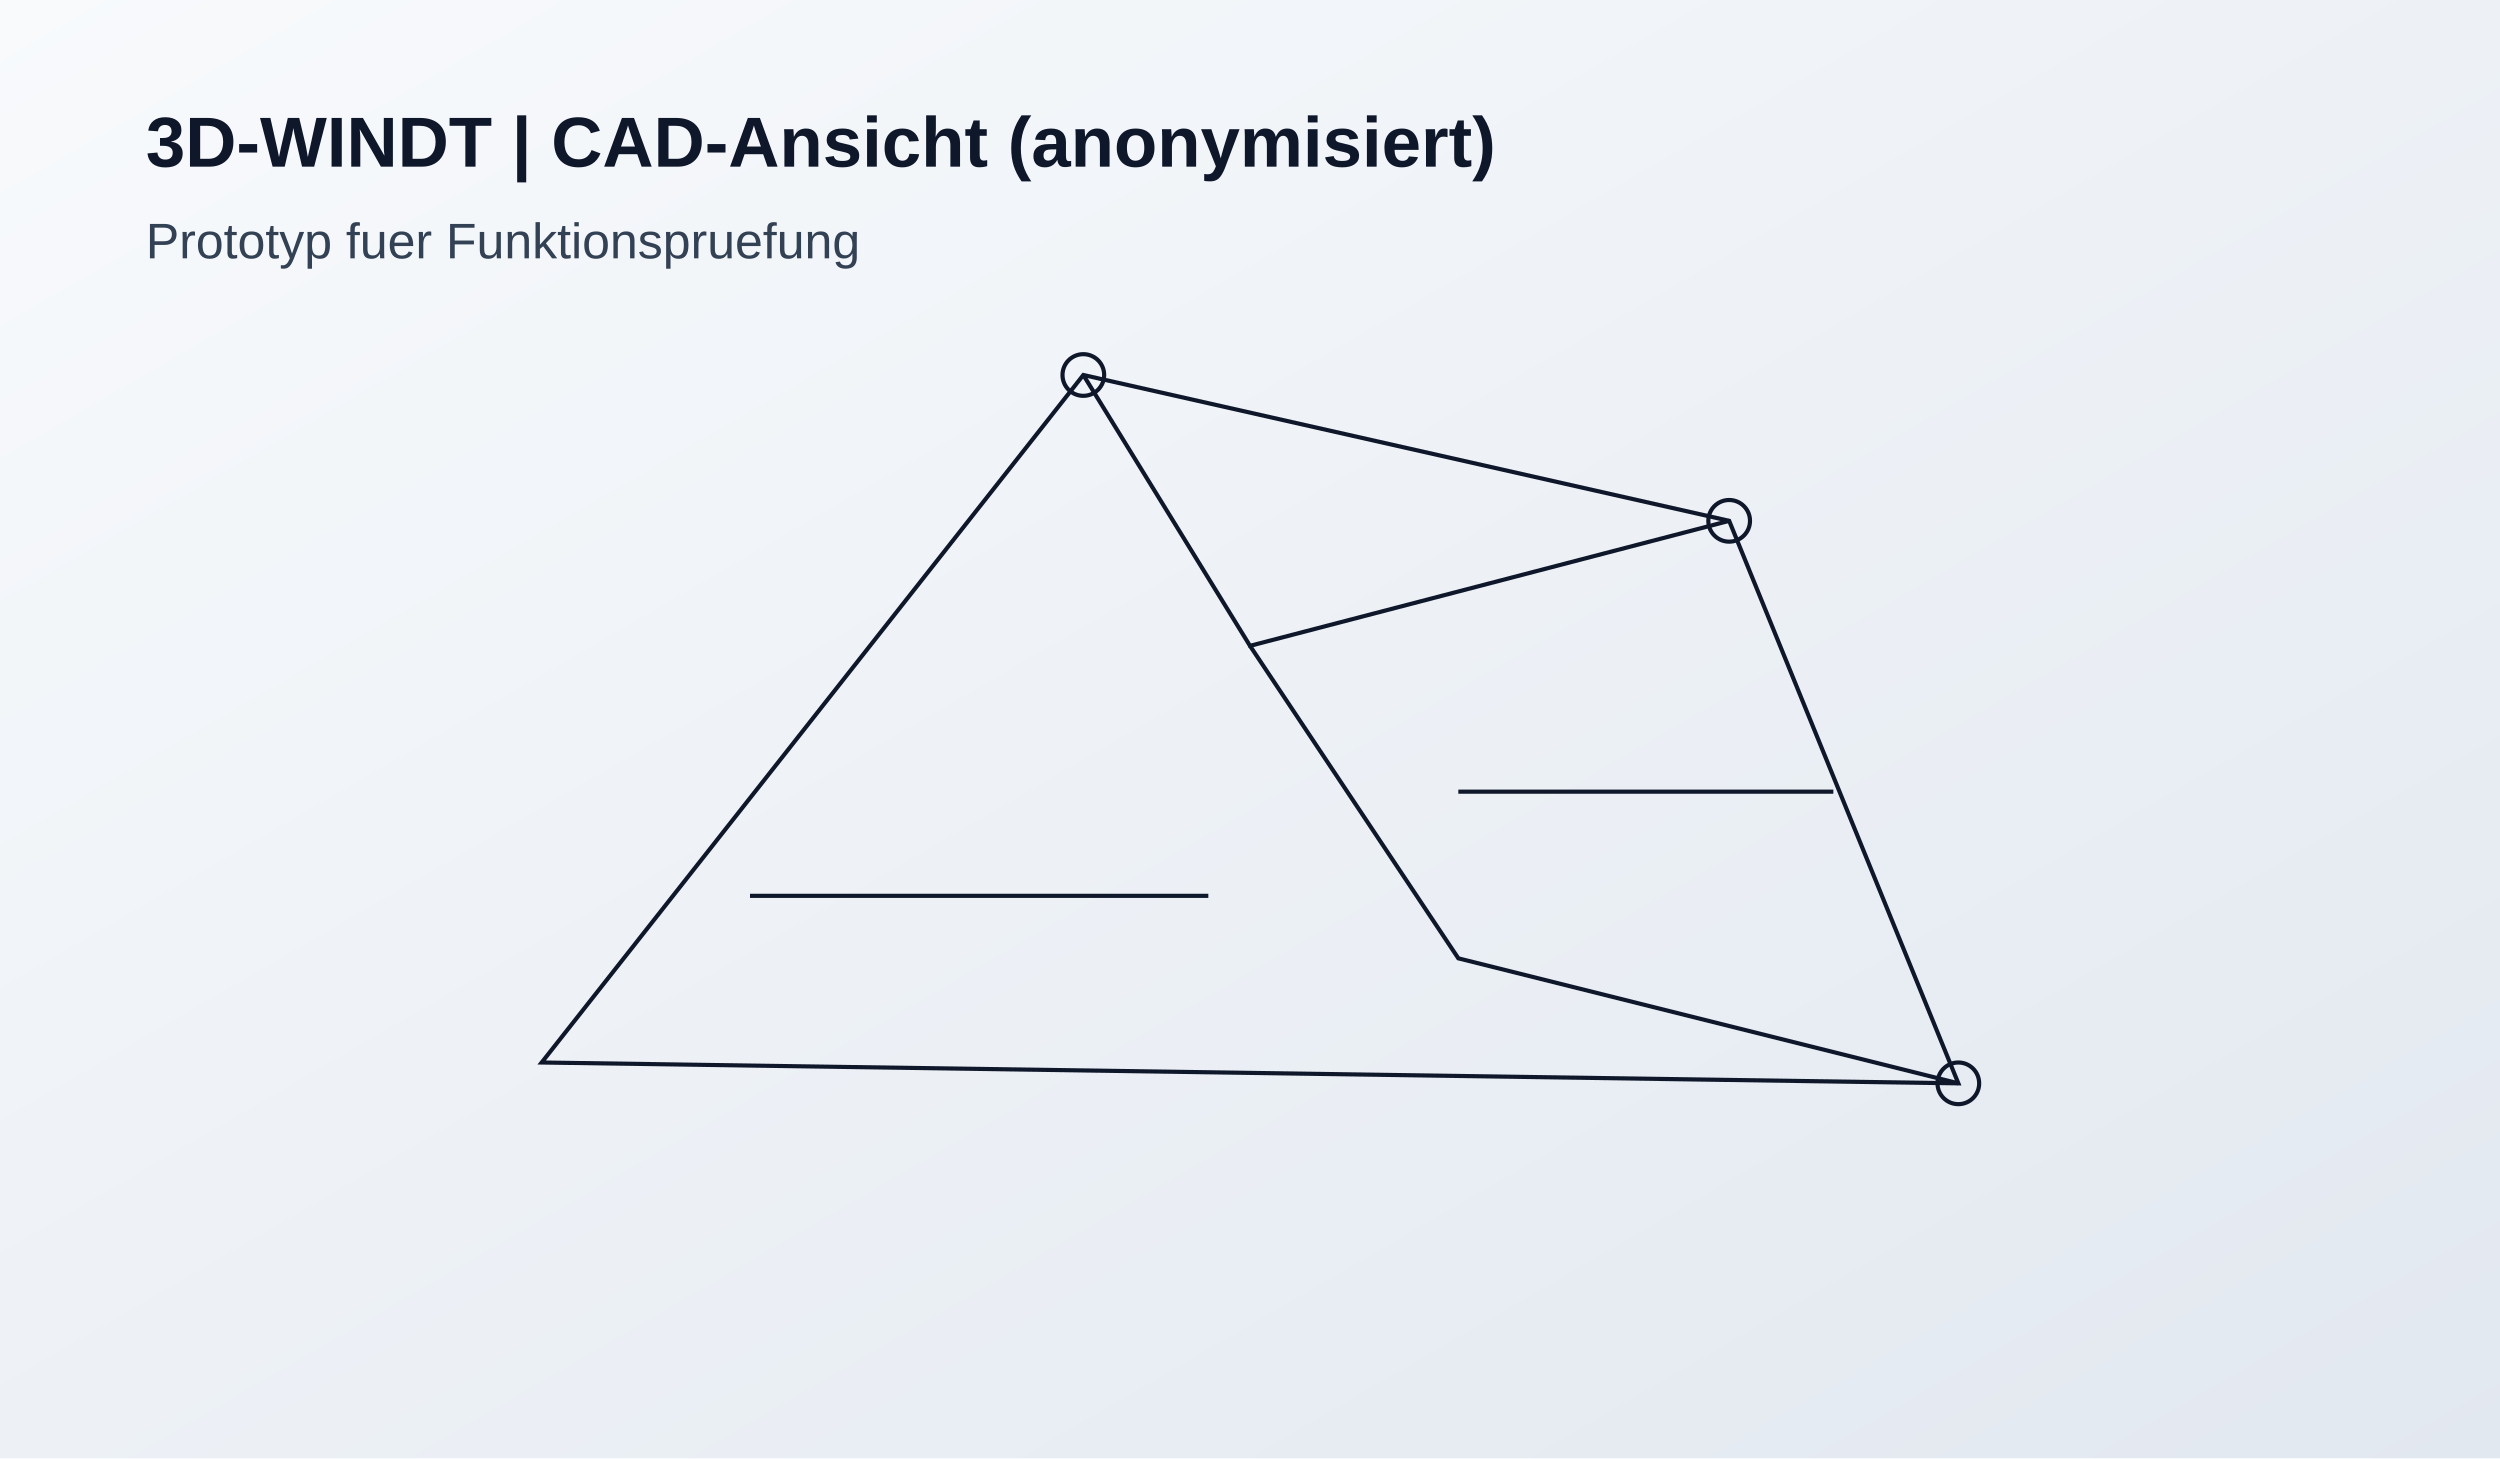
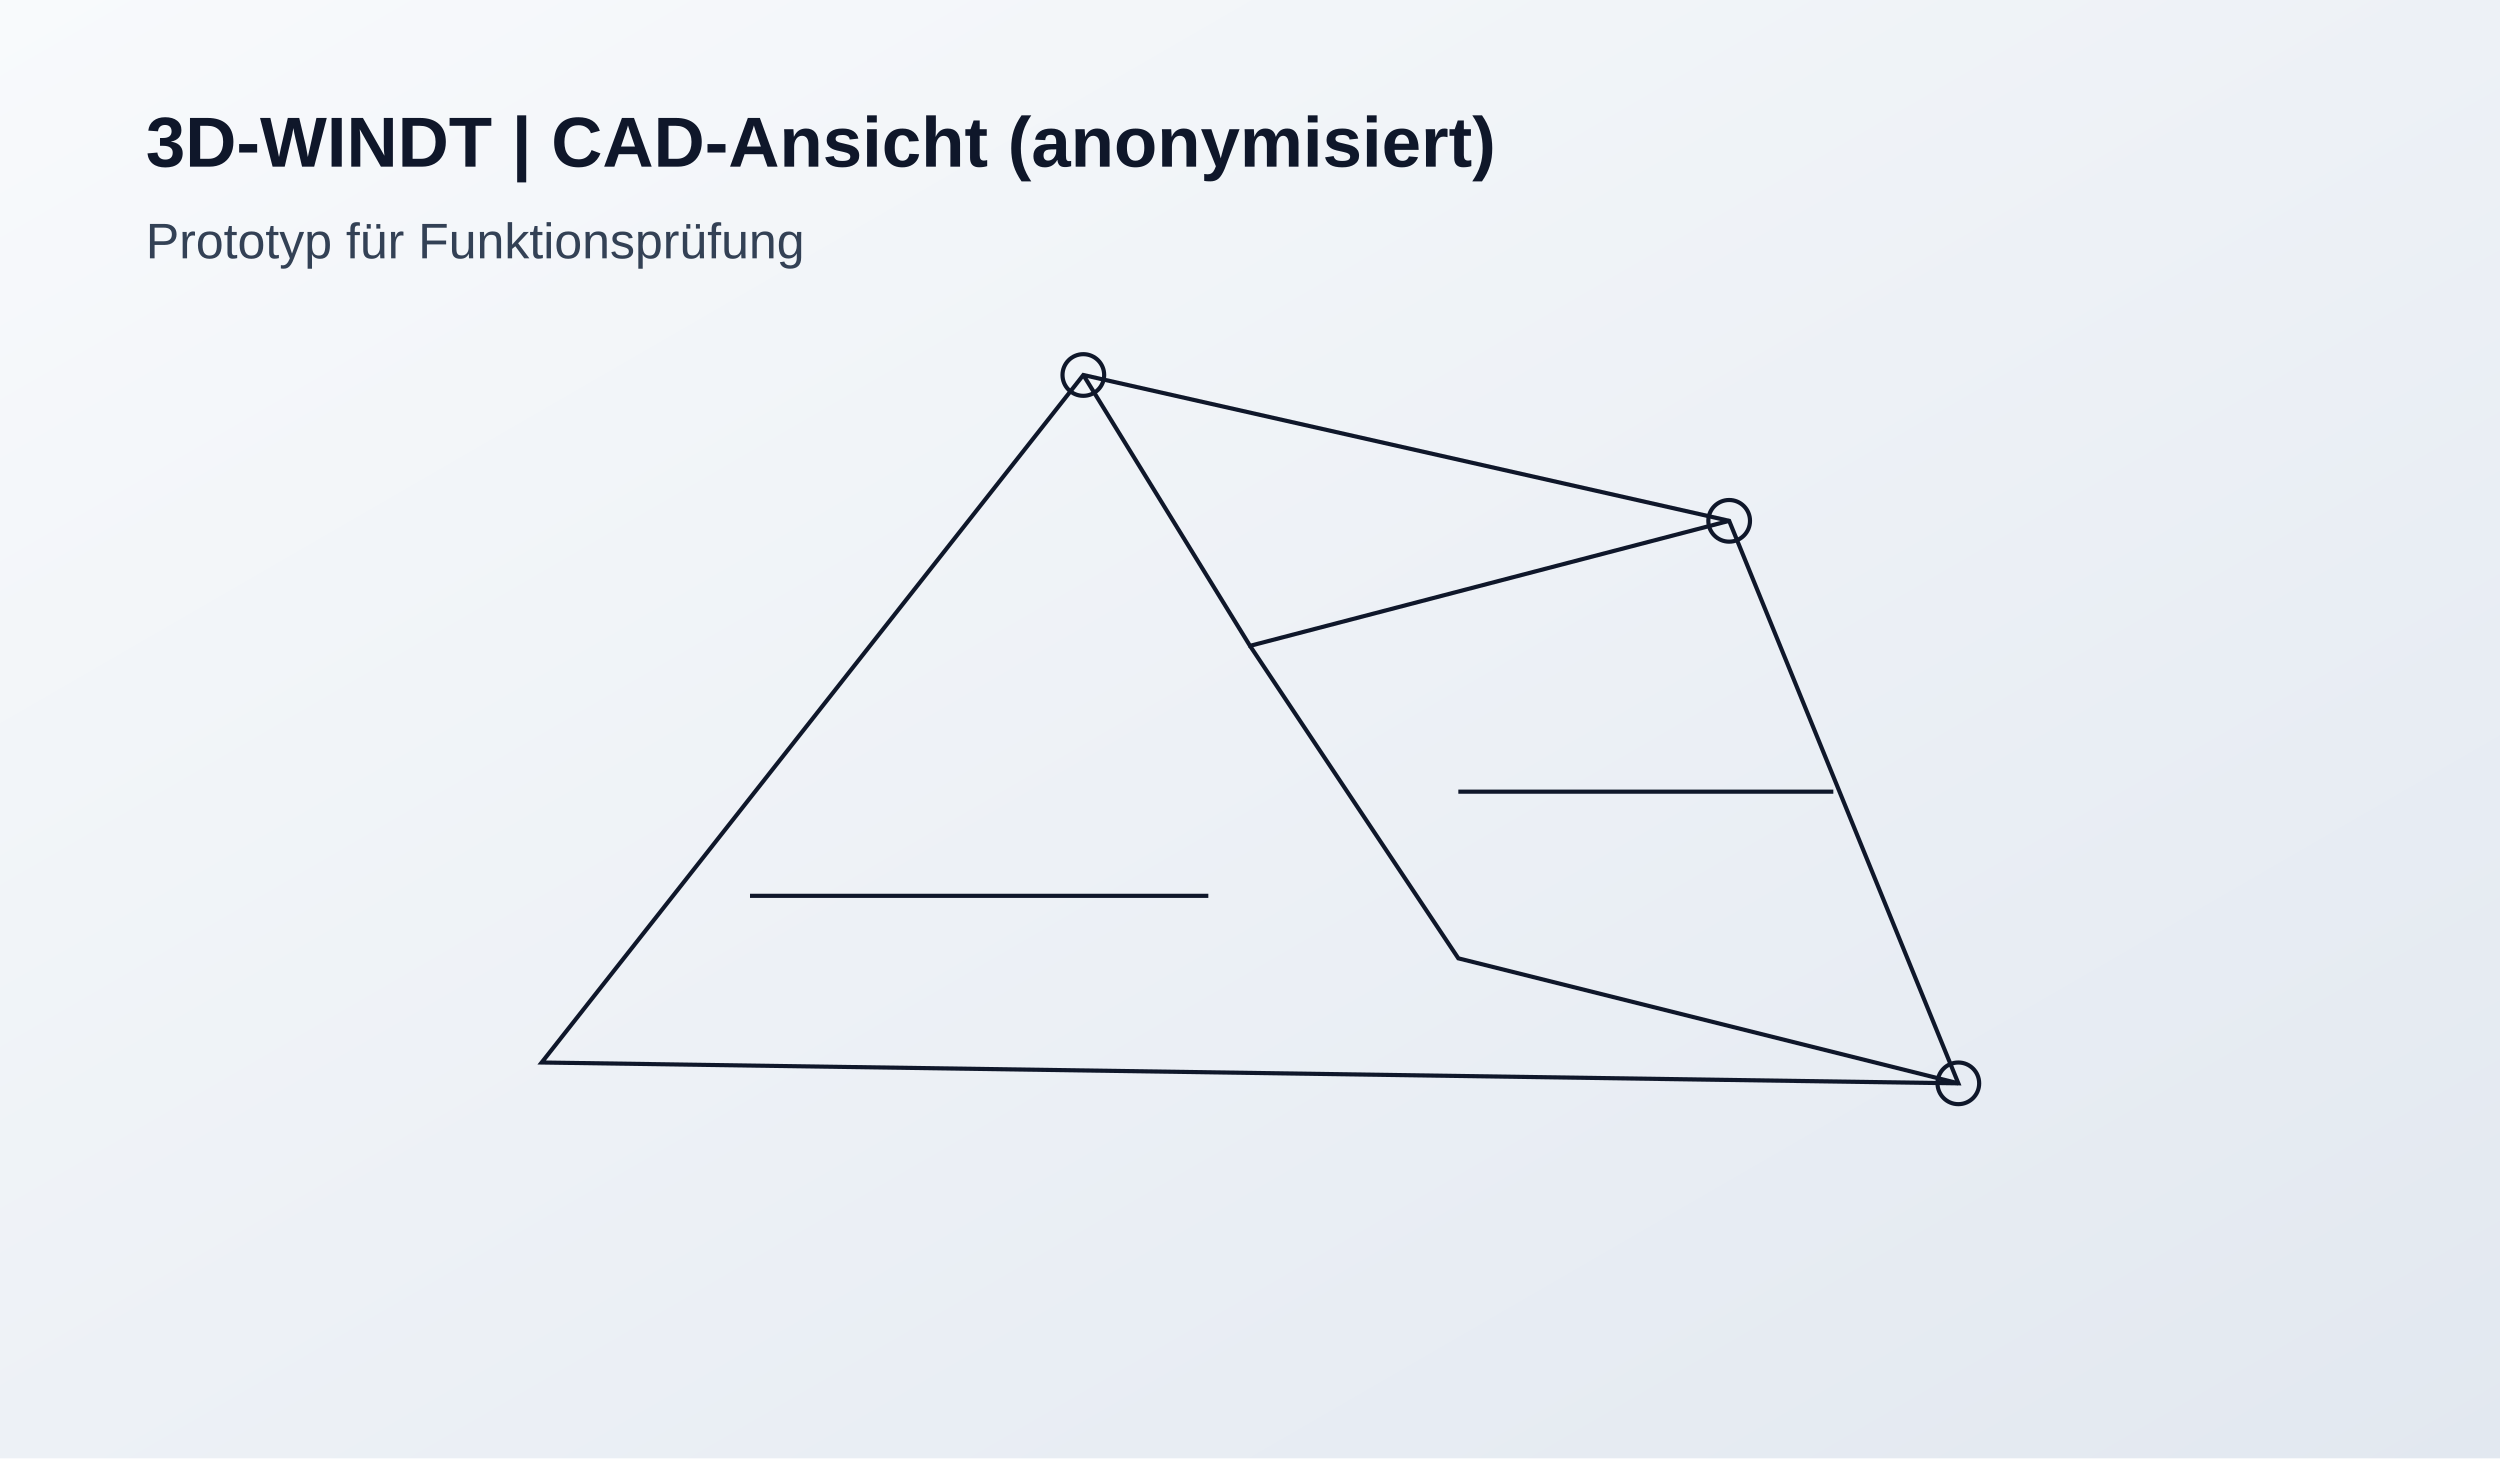
<svg xmlns="http://www.w3.org/2000/svg" width="1200" height="700" viewBox="0 0 1200 700" role="img" aria-labelledby="title desc">
  <defs>
    <linearGradient id="bg" x1="0" y1="0" x2="1" y2="1">
      <stop offset="0" stop-color="#f8fafc" />
      <stop offset="1" stop-color="#e2e8f0" />
    </linearGradient>
  </defs>
  <rect width="1200" height="700" fill="url(#bg)" />
  <g fill="none" stroke="#0f172a" stroke-width="2">
    <polygon points="260,510 520,180 830,250 940,520" />
    <polyline points="520,180 600,310 830,250" />
    <polyline points="600,310 700,460 940,520" />
    <path d="M360 430h220" />
    <path d="M700 380h180" />
    <circle cx="520" cy="180" r="10" />
    <circle cx="830" cy="250" r="10" />
    <circle cx="940" cy="520" r="10" />
  </g>
  <text x="70" y="80" fill="#0f172a" font-size="34" font-family="Arial, sans-serif" font-weight="700">3D-WINDT | CAD-Ansicht (anonymisiert)</text>
-   <text x="70" y="124" fill="#334155" font-size="24" font-family="Arial, sans-serif">Prototyp fuer Funktionspruefung</text>
+   <text x="70" y="124" fill="#334155" font-size="24" font-family="Arial, sans-serif">Prototyp für Funktionsprüfung</text>
</svg>
